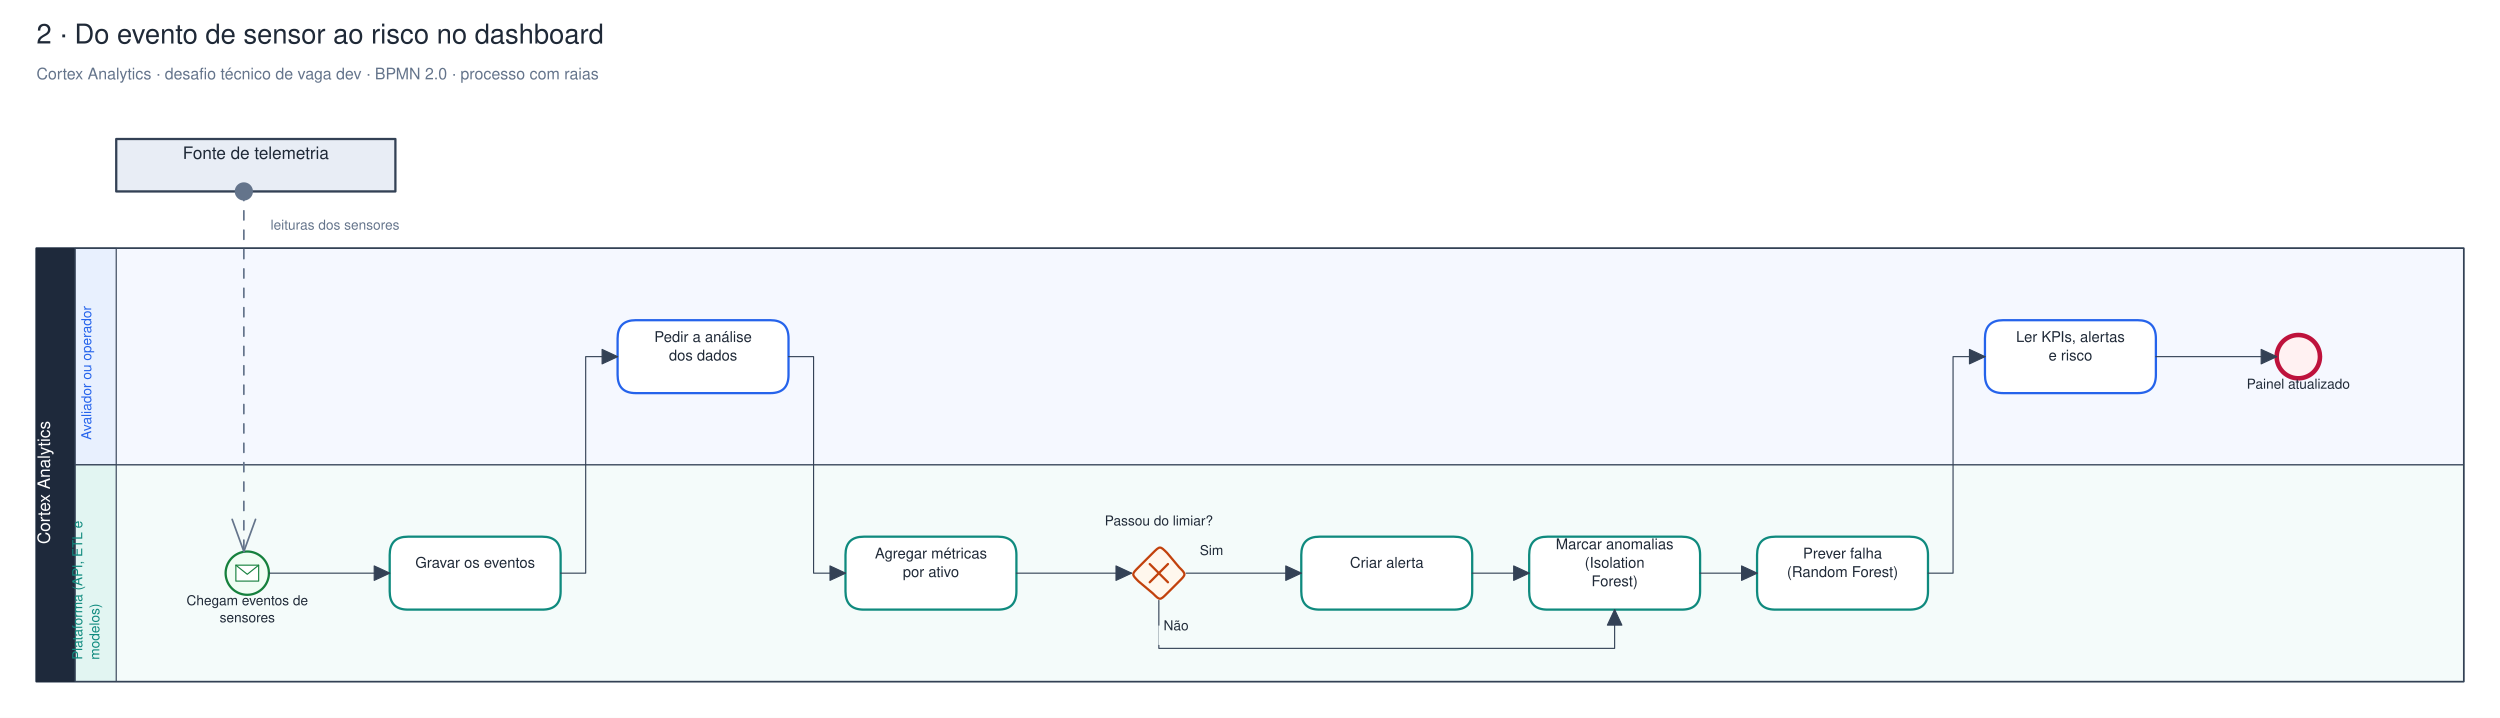
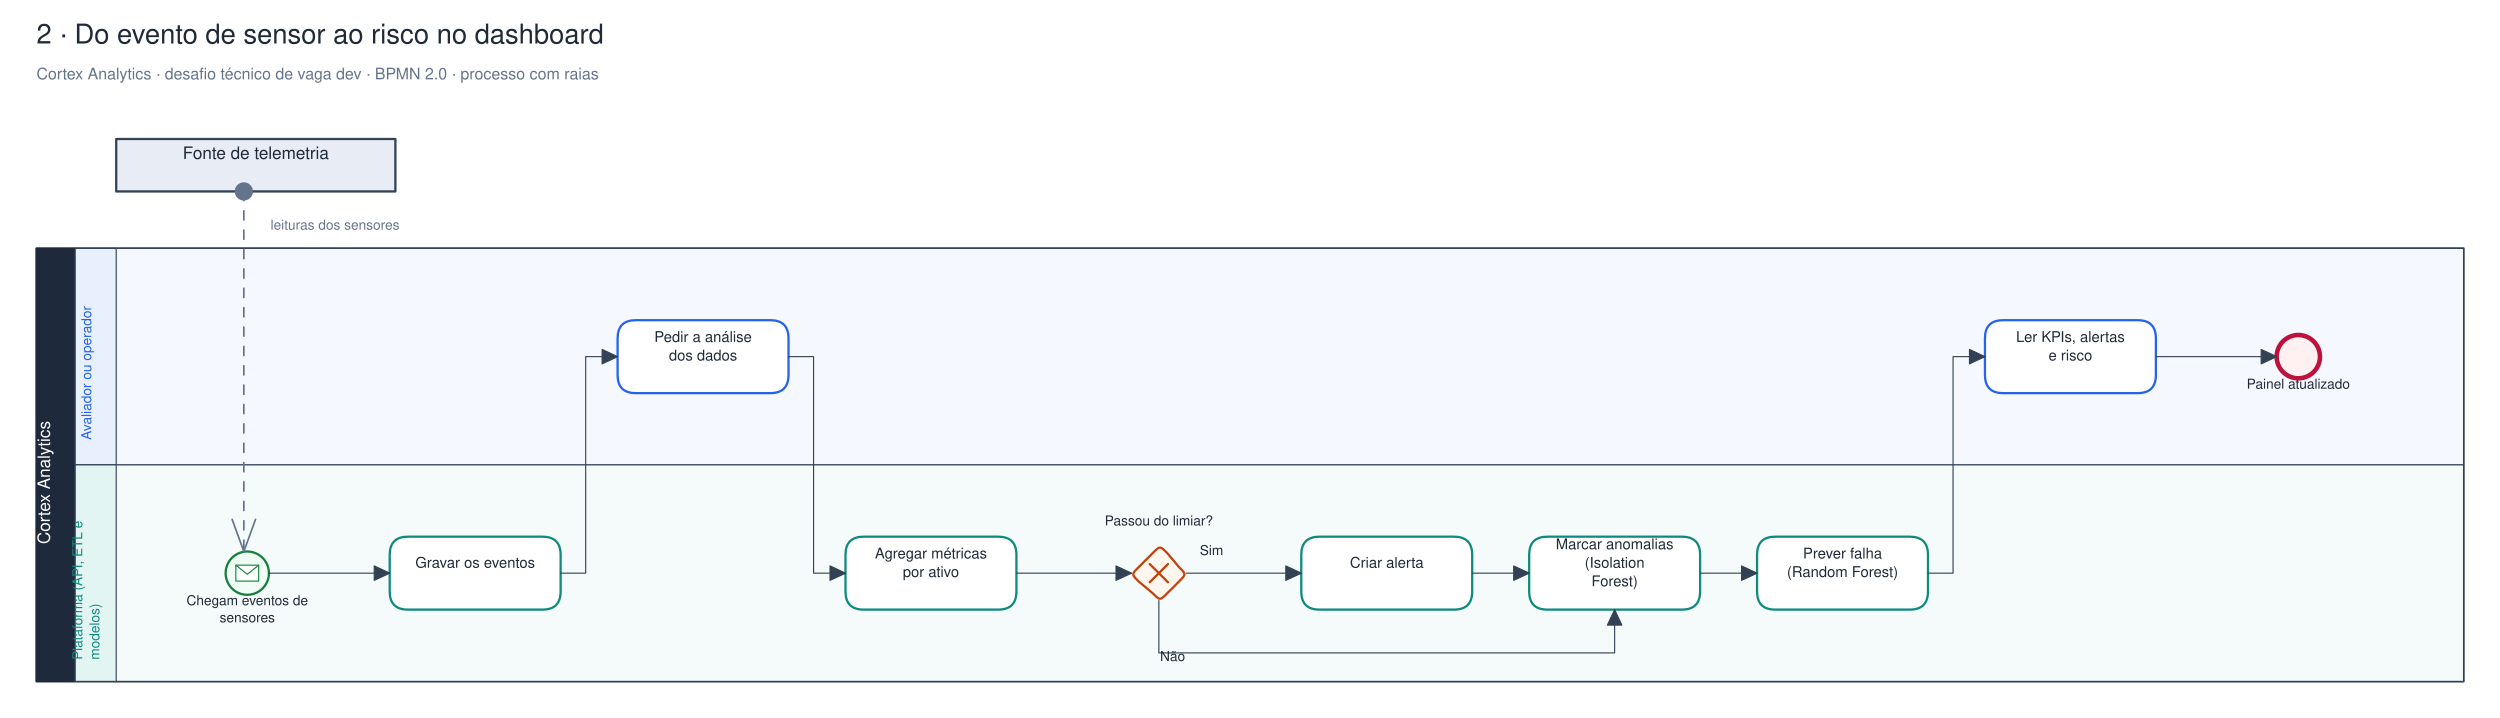
<svg xmlns="http://www.w3.org/2000/svg" version="1.1" viewBox="0 0 2194 630" width="2194" height="630">
  <defs>
    <style class="style-fonts">
      @font-face {
        font-family: "Virgil";
        src: url("http://localhost:5180/node_modules/@excalidraw/excalidraw/dist//dist/excalidraw-assets/Virgil.woff2");
      }
      @font-face {
        font-family: "Cascadia";
        src: url("http://localhost:5180/node_modules/@excalidraw/excalidraw/dist//dist/excalidraw-assets/Cascadia.woff2");
      }
      @font-face {
        font-family: "Assistant";
        src: url("http://localhost:5180/node_modules/@excalidraw/excalidraw/dist//dist/excalidraw-assets/Assistant-Regular.woff2");
      }
    </style>
  </defs>
  <rect x="0" y="0" width="2194" height="630" fill="#ffffff" />
  <g transform="translate(32 32) rotate(0 304.5 15)">
    <text x="0" y="0" font-family="Helvetica, Segoe UI Emoji" font-size="24px" fill="#1F2937" text-anchor="start" style="white-space: pre;" direction="ltr" dominant-baseline="text-before-edge">2 · Do evento de sensor ao risco no dashboard</text>
  </g>
  <g transform="translate(32 66) rotate(0 308 8.75)">
    <text x="0" y="0" font-family="Helvetica, Segoe UI Emoji" font-size="14px" fill="#64748B" text-anchor="start" style="white-space: pre;" direction="ltr" dominant-baseline="text-before-edge">Cortex Analytics · desafio técnico de vaga dev · BPMN 2.0 · processo com raias</text>
  </g>
  <g stroke-linecap="round" transform="translate(102 122) rotate(0 122.5 23)">
    <path d="M0 0 L245 0 L245 46 L0 46" stroke="none" stroke-width="0" fill="#E8EDF5" />
    <path d="M0 0 C49.05 0, 98.09 0, 245 0 M0 0 C72.45 0, 144.91 0, 245 0 M245 0 C245 14.29, 245 28.59, 245 46 M245 0 C245 15.51, 245 31.01, 245 46 M245 46 C160.46 46, 75.92 46, 0 46 M245 46 C157.02 46, 69.04 46, 0 46 M0 46 C0 34.52, 0 23.04, 0 0 M0 46 C0 31.49, 0 16.98, 0 0" stroke="#334155" stroke-width="2" fill="none" />
  </g>
  <g transform="translate(112 135.625) rotate(0 112.5 9.375)">
    <text x="112.5" y="0" font-family="Helvetica, Segoe UI Emoji" font-size="15px" fill="#1F2937" text-anchor="middle" style="white-space: pre;" direction="ltr" dominant-baseline="text-before-edge">Fonte de telemetria</text>
  </g>
  <g stroke-linecap="round" transform="translate(32 218) rotate(0 1065 190)">
    <path d="M0 0 C426.43 0, 852.86 0, 2130 0 M0 0 C510.61 0, 1021.21 0, 2130 0 M2130 0 C2130 144.78, 2130 289.56, 2130 380 M2130 0 C2130 109.32, 2130 218.63, 2130 380 M2130 380 C1558.99 380, 987.98 380, 0 380 M2130 380 C1616.85 380, 1103.7 380, 0 380 M0 380 C0 254.24, 0 128.48, 0 0 M0 380 C0 296.98, 0 213.97, 0 0" stroke="#334155" stroke-width="2" fill="none" />
  </g>
  <g stroke-linecap="round" transform="translate(32 218) rotate(0 17 190)">
    <path d="M0 0 L34 0 L34 380 L0 380" stroke="none" stroke-width="0" fill="#1E293B" />
    <path d="M0 0 C6.81 0, 13.61 0, 34 0 M0 0 C10.6 0, 21.2 0, 34 0 M34 0 C34 82.13, 34 164.27, 34 380 M34 0 C34 99.92, 34 199.84, 34 380 M34 380 C26.19 380, 18.39 380, 0 380 M34 380 C24.42 380, 14.84 380, 0 380 M0 380 C0 276.78, 0 173.56, 0 0 M0 380 C0 239.41, 0 98.81, 0 0" stroke="#1E293B" stroke-width="1" fill="none" />
  </g>
  <g transform="translate(-20.2 398.625) rotate(270 69.5 9.375)">
    <text x="0" y="0" font-family="Helvetica, Segoe UI Emoji" font-size="15px" fill="#FFFFFF" text-anchor="start" style="white-space: pre;" direction="ltr" dominant-baseline="text-before-edge">Cortex Analytics</text>
  </g>
  <g stroke-linecap="round" transform="translate(66 218) rotate(0 1048 95)">
    <path d="M0 0 L2096 0 L2096 190 L0 190" stroke="none" stroke-width="0" fill="#F5F8FF" />
    <path d="M0 0 C419.65 0, 839.3 0, 2096 0 M0 0 C535.95 0, 1071.91 0, 2096 0 M2096 0 C2096 54.42, 2096 108.83, 2096 190 M2096 0 C2096 40.57, 2096 81.14, 2096 190 M2096 190 C1356.91 190, 617.82 190, 0 190 M2096 190 C1333.8 190, 571.61 190, 0 190 M0 190 C0 122.93, 0 55.86, 0 0 M0 190 C0 138.12, 0 86.25, 0 0" stroke="#334155" stroke-width="1" fill="none" />
  </g>
  <g stroke-linecap="round" transform="translate(66 218) rotate(0 18 95)">
    <path d="M0 0 L36 0 L36 190 L0 190" stroke="none" stroke-width="0" fill="#E8F0FE" />
    <path d="M0 0 C7.21 0, 14.42 0, 36 0 M0 0 C11.8 0, 23.59 0, 36 0 M36 0 C36 61.09, 36 122.18, 36 190 M36 0 C36 73.87, 36 147.74, 36 190 M36 190 C24.69 190, 13.38 190, 0 190 M36 190 C28.64 190, 21.27 190, 0 190 M0 190 C0 134.2, 0 78.4, 0 0 M0 190 C0 147.34, 0 104.67, 0 0" stroke="#334155" stroke-width="1" fill="none" />
  </g>
  <g transform="translate(11.44 305.5) rotate(270 73 7.5)">
    <text x="0" y="0" font-family="Helvetica, Segoe UI Emoji" font-size="12px" fill="#2563EB" text-anchor="start" style="white-space: pre;" direction="ltr" dominant-baseline="text-before-edge">Avaliador ou operador</text>
  </g>
  <g stroke-linecap="round" transform="translate(66 408) rotate(0 1048 95)">
    <path d="M0 0 L2096 0 L2096 190 L0 190" stroke="none" stroke-width="0" fill="#F4FBFA" />
    <path d="M0 0 C419.68 0, 839.36 0, 2096 0 M0 0 C569.45 0, 1138.9 0, 2096 0 M2096 0 C2096 74.44, 2096 148.89, 2096 190 M2096 0 C2096 64.48, 2096 128.96, 2096 190 M2096 190 C1598.92 190, 1101.83 190, 0 190 M2096 190 C1495.77 190, 895.53 190, 0 190 M0 190 C0 118.74, 0 47.47, 0 0 M0 190 C0 127.76, 0 65.51, 0 0" stroke="#334155" stroke-width="1" fill="none" />
  </g>
  <g stroke-linecap="round" transform="translate(66 408) rotate(0 18 95)">
    <path d="M0 0 L36 0 L36 190 L0 190" stroke="none" stroke-width="0" fill="#E2F5F2" />
    <path d="M0 0 C7.21 0, 14.42 0, 36 0 M0 0 C12.37 0, 24.74 0, 36 0 M36 0 C36 43.12, 36 86.24, 36 190 M36 0 C36 59.78, 36 119.56, 36 190 M36 190 C21.65 190, 7.3 190, 0 190 M36 190 C24.22 190, 12.44 190, 0 190 M0 190 C0 130.01, 0 70.01, 0 0 M0 190 C0 136.97, 0 83.94, 0 0" stroke="#334155" stroke-width="1" fill="none" />
  </g>
  <g transform="translate(8.08 488) rotate(270 76 15)">
    <text x="0" y="0" font-family="Helvetica, Segoe UI Emoji" font-size="12px" fill="#0F8A7E" text-anchor="start" style="white-space: pre;" direction="ltr" dominant-baseline="text-before-edge">Plataforma (API, ETL e</text>
    <text x="0" y="15" font-family="Helvetica, Segoe UI Emoji" font-size="12px" fill="#0F8A7E" text-anchor="start" style="white-space: pre;" direction="ltr" dominant-baseline="text-before-edge">modelos)</text>
  </g>
  <g stroke-linecap="round" transform="translate(198 484) rotate(0 19 19)">
    <path d="M38 19 C38 20.1, 37.9 21.22, 37.71 22.3 C37.52 23.38, 37.23 24.46, 36.85 25.5 C36.48 26.53, 36 27.55, 35.45 28.5 C34.9 29.45, 34.26 30.37, 33.55 31.21 C32.85 32.06, 32.06 32.85, 31.21 33.55 C30.37 34.26, 29.45 34.9, 28.5 35.45 C27.55 36, 26.53 36.48, 25.5 36.85 C24.46 37.23, 23.38 37.52, 22.3 37.71 C21.22 37.9, 20.1 38, 19 38 C17.9 38, 16.78 37.9, 15.7 37.71 C14.62 37.52, 13.54 37.23, 12.5 36.85 C11.47 36.48, 10.45 36, 9.5 35.45 C8.55 34.9, 7.63 34.26, 6.79 33.55 C5.94 32.85, 5.15 32.06, 4.45 31.21 C3.74 30.37, 3.1 29.45, 2.55 28.5 C2 27.55, 1.52 26.53, 1.15 25.5 C0.77 24.46, 0.48 23.38, 0.29 22.3 C0.1 21.22, 0 20.1, 0 19 C0 17.9, 0.1 16.78, 0.29 15.7 C0.48 14.62, 0.77 13.54, 1.15 12.5 C1.52 11.47, 2 10.45, 2.55 9.5 C3.1 8.55, 3.74 7.63, 4.45 6.79 C5.15 5.94, 5.94 5.15, 6.79 4.45 C7.63 3.74, 8.55 3.1, 9.5 2.55 C10.45 2, 11.47 1.52, 12.5 1.15 C13.54 0.77, 14.62 0.48, 15.7 0.29 C16.78 0.1, 17.9 0, 19 0 C20.1 0, 21.22 0.1, 22.3 0.29 C23.38 0.48, 24.46 0.77, 25.5 1.15 C26.53 1.52, 27.55 2, 28.5 2.55 C29.45 3.1, 30.37 3.74, 31.21 4.45 C32.06 5.15, 32.85 5.94, 33.55 6.79 C34.26 7.63, 34.9 8.55, 35.45 9.5 C36 10.45, 36.48 11.47, 36.85 12.5 C37.23 13.54, 37.52 14.62, 37.71 15.7 C37.9 16.78, 37.95 18.45, 38 19 C38.05 19.55, 38.05 18.45, 38 19" stroke="none" stroke-width="0" fill="#F0FDF4" />
    <path d="M38 19 C38 20.1, 37.9 21.22, 37.71 22.3 C37.52 23.38, 37.23 24.46, 36.85 25.5 C36.48 26.53, 36 27.55, 35.45 28.5 C34.9 29.45, 34.26 30.37, 33.55 31.21 C32.85 32.06, 32.06 32.85, 31.21 33.55 C30.37 34.26, 29.45 34.9, 28.5 35.45 C27.55 36, 26.53 36.48, 25.5 36.85 C24.46 37.23, 23.38 37.52, 22.3 37.71 C21.22 37.9, 20.1 38, 19 38 C17.9 38, 16.78 37.9, 15.7 37.71 C14.62 37.52, 13.54 37.23, 12.5 36.85 C11.47 36.48, 10.45 36, 9.5 35.45 C8.55 34.9, 7.63 34.26, 6.79 33.55 C5.94 32.85, 5.15 32.06, 4.45 31.21 C3.74 30.37, 3.1 29.45, 2.55 28.5 C2 27.55, 1.52 26.53, 1.15 25.5 C0.77 24.46, 0.48 23.38, 0.29 22.3 C0.1 21.22, 0 20.1, 0 19 C0 17.9, 0.1 16.78, 0.29 15.7 C0.48 14.62, 0.77 13.54, 1.15 12.5 C1.52 11.47, 2 10.45, 2.55 9.5 C3.1 8.55, 3.74 7.63, 4.45 6.79 C5.15 5.94, 5.94 5.15, 6.79 4.45 C7.63 3.74, 8.55 3.1, 9.5 2.55 C10.45 2, 11.47 1.52, 12.5 1.15 C13.54 0.77, 14.62 0.48, 15.7 0.29 C16.78 0.1, 17.9 0, 19 0 C20.1 0, 21.22 0.1, 22.3 0.29 C23.38 0.48, 24.46 0.77, 25.5 1.15 C26.53 1.52, 27.55 2, 28.5 2.55 C29.45 3.1, 30.37 3.74, 31.21 4.45 C32.06 5.15, 32.85 5.94, 33.55 6.79 C34.26 7.63, 34.9 8.55, 35.45 9.5 C36 10.45, 36.48 11.47, 36.85 12.5 C37.23 13.54, 37.52 14.62, 37.71 15.7 C37.9 16.78, 37.95 18.45, 38 19 C38.05 19.55, 38.05 18.45, 38 19" stroke="#15803D" stroke-width="2" fill="none" />
  </g>
  <g stroke-linecap="round" transform="translate(207 496) rotate(0 10 7)">
    <path d="M0 0 L20 0 L20 14 L0 14" stroke="none" stroke-width="0" fill="#FFFFFF" />
    <path d="M0 0 C4 0, 8.01 0, 20 0 M0 0 C7.19 0, 14.39 0, 20 0 M20 0 C20 4.65, 20 9.31, 20 14 M20 0 C20 3.37, 20 6.73, 20 14 M20 14 C14.34 14, 8.67 14, 0 14 M20 14 C15 14, 10 14, 0 14 M0 14 C0 9.27, 0 4.54, 0 0 M0 14 C0 9.33, 0 4.66, 0 0" stroke="#15803D" stroke-width="1" fill="none" />
  </g>
  <g stroke-linecap="round">
    <g transform="translate(207 496) rotate(0 10 4)">
      <path d="M0 0 C2 1.6, 4.01 3.2, 10 8 M0 0 C2.32 1.85, 4.63 3.71, 10 8 M10 8 C13.67 5.06, 17.35 2.12, 20 0 M10 8 C12.16 6.27, 14.32 4.55, 20 0" stroke="#15803D" stroke-width="1" fill="none" />
    </g>
  </g>
  <mask />
  <g stroke-linecap="round" transform="translate(342 471) rotate(0 75 32)">
    <path d="M16 0 C56.02 0, 96.03 0, 134 0 C144.67 0, 150 5.33, 150 16 C150 27.05, 150 38.1, 150 48 C150 58.67, 144.67 64, 134 64 C96.35 64, 58.7 64, 16 64 C5.33 64, 0 58.67, 0 48 C0 39.53, 0 31.06, 0 16 C0 5.33, 5.33 0, 16 0" stroke="none" stroke-width="0" fill="#FFFFFF" />
    <path d="M16 0 C39.63 0, 63.26 0, 134 0 M16 0 C51.83 0, 87.66 0, 134 0 M134 0 C144.67 0, 150 5.33, 150 16 M134 0 C144.67 0, 150 5.33, 150 16 M150 16 C150 28.72, 150 41.45, 150 48 M150 16 C150 22.49, 150 28.98, 150 48 M150 48 C150 58.67, 144.67 64, 134 64 M150 48 C150 58.67, 144.67 64, 134 64 M134 64 C99.39 64, 64.77 64, 16 64 M134 64 C98.39 64, 62.78 64, 16 64 M16 64 C5.33 64, 0 58.67, 0 48 M16 64 C5.33 64, 0 58.67, 0 48 M0 48 C0 36.86, 0 25.72, 0 16 M0 48 C0 36.62, 0 25.23, 0 16 M0 16 C0 5.33, 5.33 0, 16 0 M0 16 C0 5.33, 5.33 0, 16 0" stroke="#0F8A7E" stroke-width="2" fill="none" />
  </g>
  <g transform="translate(352 494.875) rotate(0 65 8.125)">
    <text x="65" y="0" font-family="Helvetica, Segoe UI Emoji" font-size="13px" fill="#1F2937" text-anchor="middle" style="white-space: pre;" direction="ltr" dominant-baseline="text-before-edge">Gravar os eventos</text>
  </g>
  <g stroke-linecap="round" transform="translate(542 281) rotate(0 75 32)">
    <path d="M16 0 C60.73 0, 105.46 0, 134 0 C144.67 0, 150 5.33, 150 16 C150 28.67, 150 41.34, 150 48 C150 58.67, 144.67 64, 134 64 C87.99 64, 41.98 64, 16 64 C5.33 64, 0 58.67, 0 48 C0 36.76, 0 25.52, 0 16 C0 5.33, 5.33 0, 16 0" stroke="none" stroke-width="0" fill="#FFFFFF" />
    <path d="M16 0 C39.63 0, 63.26 0, 134 0 M16 0 C45.22 0, 74.44 0, 134 0 M134 0 C144.67 0, 150 5.33, 150 16 M134 0 C144.67 0, 150 5.33, 150 16 M150 16 C150 23.44, 150 30.89, 150 48 M150 16 C150 28.22, 150 40.44, 150 48 M150 48 C150 58.67, 144.67 64, 134 64 M150 48 C150 58.67, 144.67 64, 134 64 M134 64 C95.69 64, 57.38 64, 16 64 M134 64 C94.66 64, 55.32 64, 16 64 M16 64 C5.33 64, 0 58.67, 0 48 M16 64 C5.33 64, 0 58.67, 0 48 M0 48 C0 37.7, 0 27.41, 0 16 M0 48 C0 38.13, 0 28.25, 0 16 M0 16 C0 5.33, 5.33 0, 16 0 M0 16 C0 5.33, 5.33 0, 16 0" stroke="#2563EB" stroke-width="2" fill="none" />
  </g>
  <g transform="translate(552 296.75) rotate(0 65 16.25)">
    <text x="65" y="0" font-family="Helvetica, Segoe UI Emoji" font-size="13px" fill="#1F2937" text-anchor="middle" style="white-space: pre;" direction="ltr" dominant-baseline="text-before-edge">Pedir a análise</text>
    <text x="65" y="16.25" font-family="Helvetica, Segoe UI Emoji" font-size="13px" fill="#1F2937" text-anchor="middle" style="white-space: pre;" direction="ltr" dominant-baseline="text-before-edge">dos dados</text>
  </g>
  <g stroke-linecap="round" transform="translate(742 471) rotate(0 75 32)">
    <path d="M16 0 C41.85 0, 67.7 0, 134 0 C144.67 0, 150 5.33, 150 16 C150 23.89, 150 31.79, 150 48 C150 58.67, 144.67 64, 134 64 C103.23 64, 72.47 64, 16 64 C5.33 64, 0 58.67, 0 48 C0 40.39, 0 32.79, 0 16 C0 5.33, 5.33 0, 16 0" stroke="none" stroke-width="0" fill="#FFFFFF" />
    <path d="M16 0 C39.63 0, 63.26 0, 134 0 M16 0 C62.21 0, 108.42 0, 134 0 M134 0 C144.67 0, 150 5.33, 150 16 M134 0 C144.67 0, 150 5.33, 150 16 M150 16 C150 24.56, 150 33.13, 150 48 M150 16 C150 27.55, 150 39.09, 150 48 M150 48 C150 58.67, 144.67 64, 134 64 M150 48 C150 58.67, 144.67 64, 134 64 M134 64 C91.99 64, 49.98 64, 16 64 M134 64 C90.93 64, 47.85 64, 16 64 M16 64 C5.33 64, 0 58.67, 0 48 M16 64 C5.33 64, 0 58.67, 0 48 M0 48 C0 38.55, 0 29.1, 0 16 M0 48 C0 39.63, 0 31.27, 0 16 M0 16 C0 5.33, 5.33 0, 16 0 M0 16 C0 5.33, 5.33 0, 16 0" stroke="#0F8A7E" stroke-width="2" fill="none" />
  </g>
  <g transform="translate(752 486.75) rotate(0 65 16.25)">
    <text x="65" y="0" font-family="Helvetica, Segoe UI Emoji" font-size="13px" fill="#1F2937" text-anchor="middle" style="white-space: pre;" direction="ltr" dominant-baseline="text-before-edge">Agregar métricas</text>
    <text x="65" y="16.25" font-family="Helvetica, Segoe UI Emoji" font-size="13px" fill="#1F2937" text-anchor="middle" style="white-space: pre;" direction="ltr" dominant-baseline="text-before-edge">por ativo</text>
  </g>
  <g stroke-linecap="round" transform="translate(993 479) rotate(0 24 24)">
    <path d="M31.25 6.25 C33.97 9.49, 36.69 12.73, 41.75 18.75 C48 25, 48 25, 41.75 31.25 C38.63 34.37, 35.5 37.5, 31.25 41.75 C25 48, 25 48, 18.75 41.75 C14.61 38.27, 10.46 34.79, 6.25 31.25 C0 25, 0 25, 6.25 18.75 C10.3 14.7, 14.35 10.65, 18.75 6.25 C25 0, 25 0, 31.25 6.25" stroke="none" stroke-width="0" fill="#FFF7ED" />
    <path d="M31.25 6.25 C33.35 8.75, 35.46 11.26, 41.75 18.75 M31.25 6.25 C34.77 10.45, 38.3 14.64, 41.75 18.75 M41.75 18.75 C48 25, 48 25, 41.75 31.25 M41.75 18.75 C48 25, 48 25, 41.75 31.25 M41.75 31.25 C38.57 34.43, 35.39 37.61, 31.25 41.75 M41.75 31.25 C38.18 34.82, 34.61 38.39, 31.25 41.75 M31.25 41.75 C25 48, 25 48, 18.75 41.75 M31.25 41.75 C25 48, 25 48, 18.75 41.75 M18.75 41.75 C13.91 37.68, 9.07 33.62, 6.25 31.25 M18.75 41.75 C13.79 37.58, 8.83 33.42, 6.25 31.25 M6.25 31.25 C0 25, 0 25, 6.25 18.75 M6.25 31.25 C0 25, 0 25, 6.25 18.75 M6.25 18.75 C9.61 15.39, 12.97 12.03, 18.75 6.25 M6.25 18.75 C8.93 16.07, 11.61 13.39, 18.75 6.25 M18.75 6.25 C25 0, 25 0, 31.25 6.25 M18.75 6.25 C25 0, 25 0, 31.25 6.25" stroke="#C2410C" stroke-width="2" fill="none" />
  </g>
  <g stroke-linecap="round">
    <g transform="translate(1009 495) rotate(0 8 8)">
      <path d="M0 0 C3.2 3.2, 6.41 6.41, 16 16 M0 0 C3.32 3.32, 6.64 6.64, 16 16" stroke="#C2410C" stroke-width="2" fill="none" />
    </g>
  </g>
  <mask />
  <g stroke-linecap="round">
    <g transform="translate(1025 495) rotate(0 -8 8)">
      <path d="M0 0 C-3.2 3.2, -6.41 6.41, -16 16 M0 0 C-4.47 4.47, -8.95 8.95, -16 16" stroke="#C2410C" stroke-width="2" fill="none" />
    </g>
  </g>
  <mask />
  <g stroke-linecap="round" transform="translate(1142 471) rotate(0 75 32)">
    <path d="M16 0 C53.64 0, 91.28 0, 134 0 C144.67 0, 150 5.33, 150 16 C150 24.75, 150 33.5, 150 48 C150 58.67, 144.67 64, 134 64 C94.13 64, 54.27 64, 16 64 C5.33 64, 0 58.67, 0 48 C0 39.88, 0 31.75, 0 16 C0 5.33, 5.33 0, 16 0" stroke="none" stroke-width="0" fill="#FFFFFF" />
    <path d="M16 0 C39.64 0, 63.27 0, 134 0 M16 0 C57.49 0, 98.98 0, 134 0 M134 0 C144.67 0, 150 5.33, 150 16 M134 0 C144.67 0, 150 5.33, 150 16 M150 16 C150 27.36, 150 38.73, 150 48 M150 16 C150 25.87, 150 35.74, 150 48 M150 48 C150 58.67, 144.67 64, 134 64 M150 48 C150 58.67, 144.67 64, 134 64 M134 64 C106.34 64, 78.69 64, 16 64 M134 64 C105.19 64, 76.38 64, 16 64 M16 64 C5.33 64, 0 58.67, 0 48 M16 64 C5.33 64, 0 58.67, 0 48 M0 48 C0 37.46, 0 26.92, 0 16 M0 48 C0 40.21, 0 32.42, 0 16 M0 16 C0 5.33, 5.33 0, 16 0 M0 16 C0 5.33, 5.33 0, 16 0" stroke="#0F8A7E" stroke-width="2" fill="none" />
  </g>
  <g transform="translate(1152 494.875) rotate(0 65 8.125)">
    <text x="65" y="0" font-family="Helvetica, Segoe UI Emoji" font-size="13px" fill="#1F2937" text-anchor="middle" style="white-space: pre;" direction="ltr" dominant-baseline="text-before-edge">Criar alerta</text>
  </g>
  <g stroke-linecap="round" transform="translate(1342 471) rotate(0 75 32)">
    <path d="M16 0 C58.36 0, 100.71 0, 134 0 C144.67 0, 150 5.33, 150 16 C150 26.37, 150 36.75, 150 48 C150 58.67, 144.67 64, 134 64 C109.37 64, 84.75 64, 16 64 C5.33 64, 0 58.67, 0 48 C0 37.11, 0 26.22, 0 16 C0 5.33, 5.33 0, 16 0" stroke="none" stroke-width="0" fill="#FFFFFF" />
    <path d="M16 0 C39.64 0, 63.27 0, 134 0 M16 0 C50.88 0, 85.76 0, 134 0 M134 0 C144.67 0, 150 5.33, 150 16 M134 0 C144.67 0, 150 5.33, 150 16 M150 16 C150 28.49, 150 40.97, 150 48 M150 16 C150 25.2, 150 34.4, 150 48 M150 48 C150 58.67, 144.67 64, 134 64 M150 48 C150 58.67, 144.67 64, 134 64 M134 64 C102.64 64, 71.29 64, 16 64 M134 64 C101.46 64, 68.92 64, 16 64 M16 64 C5.33 64, 0 58.67, 0 48 M16 64 C5.33 64, 0 58.67, 0 48 M0 48 C0 38.3, 0 28.61, 0 16 M0 48 C0 35.32, 0 22.63, 0 16 M0 16 C0 5.33, 5.33 0, 16 0 M0 16 C0 5.33, 5.33 0, 16 0" stroke="#0F8A7E" stroke-width="2" fill="none" />
  </g>
  <g transform="translate(1352 478.625) rotate(0 65 24.375)">
    <text x="65" y="0" font-family="Helvetica, Segoe UI Emoji" font-size="13px" fill="#1F2937" text-anchor="middle" style="white-space: pre;" direction="ltr" dominant-baseline="text-before-edge">Marcar anomalias</text>
    <text x="65" y="16.25" font-family="Helvetica, Segoe UI Emoji" font-size="13px" fill="#1F2937" text-anchor="middle" style="white-space: pre;" direction="ltr" dominant-baseline="text-before-edge">(Isolation</text>
    <text x="65" y="32.5" font-family="Helvetica, Segoe UI Emoji" font-size="13px" fill="#1F2937" text-anchor="middle" style="white-space: pre;" direction="ltr" dominant-baseline="text-before-edge">Forest)</text>
  </g>
  <g stroke-linecap="round" transform="translate(1542 471) rotate(0 75 32)">
    <path d="M16 0 C63.07 0, 110.14 0, 134 0 C144.67 0, 150 5.33, 150 16 C150 28, 150 39.99, 150 48 C150 58.67, 144.67 64, 134 64 C101.01 64, 68.03 64, 16 64 C5.33 64, 0 58.67, 0 48 C0 40.74, 0 33.48, 0 16 C0 5.33, 5.33 0, 16 0" stroke="none" stroke-width="0" fill="#FFFFFF" />
    <path d="M16 0 C39.64 0, 63.27 0, 134 0 M16 0 C44.27 0, 72.54 0, 134 0 M134 0 C144.67 0, 150 5.33, 150 16 M134 0 C144.67 0, 150 5.33, 150 16 M150 16 C150 23.21, 150 30.41, 150 48 M150 16 C150 24.53, 150 33.06, 150 48 M150 48 C150 58.67, 144.67 64, 134 64 M150 48 C150 58.67, 144.67 64, 134 64 M134 64 C98.95 64, 63.89 64, 16 64 M134 64 C97.72 64, 61.45 64, 16 64 M16 64 C5.33 64, 0 58.67, 0 48 M16 64 C5.33 64, 0 58.67, 0 48 M0 48 C0 39.15, 0 30.29, 0 16 M0 48 C0 36.83, 0 25.65, 0 16 M0 16 C0 5.33, 5.33 0, 16 0 M0 16 C0 5.33, 5.33 0, 16 0" stroke="#0F8A7E" stroke-width="2" fill="none" />
  </g>
  <g transform="translate(1552 486.75) rotate(0 65 16.25)">
    <text x="65" y="0" font-family="Helvetica, Segoe UI Emoji" font-size="13px" fill="#1F2937" text-anchor="middle" style="white-space: pre;" direction="ltr" dominant-baseline="text-before-edge">Prever falha</text>
    <text x="65" y="16.25" font-family="Helvetica, Segoe UI Emoji" font-size="13px" fill="#1F2937" text-anchor="middle" style="white-space: pre;" direction="ltr" dominant-baseline="text-before-edge">(Random Forest)</text>
  </g>
  <g stroke-linecap="round" transform="translate(1742 281) rotate(0 75 32)">
    <path d="M16 0 C44.19 0, 72.38 0, 134 0 C144.67 0, 150 5.33, 150 16 C150 23.22, 150 30.44, 150 48 C150 58.67, 144.67 64, 134 64 C92.65 64, 51.31 64, 16 64 C5.33 64, 0 58.67, 0 48 C0 37.97, 0 27.95, 0 16 C0 5.33, 5.33 0, 16 0" stroke="none" stroke-width="0" fill="#FFFFFF" />
    <path d="M16 0 C39.64 0, 63.28 0, 134 0 M16 0 C61.26 0, 106.52 0, 134 0 M134 0 C144.67 0, 150 5.33, 150 16 M134 0 C144.67 0, 150 5.33, 150 16 M150 16 C150 24.33, 150 32.65, 150 48 M150 16 C150 23.86, 150 31.72, 150 48 M150 48 C150 58.67, 144.67 64, 134 64 M150 48 C150 58.67, 144.67 64, 134 64 M134 64 C95.25 64, 56.49 64, 16 64 M134 64 C93.99 64, 53.98 64, 16 64 M16 64 C5.33 64, 0 58.67, 0 48 M16 64 C5.33 64, 0 58.67, 0 48 M0 48 C0 39.99, 0 31.98, 0 16 M0 48 C0 38.34, 0 28.67, 0 16 M0 16 C0 5.33, 5.33 0, 16 0 M0 16 C0 5.33, 5.33 0, 16 0" stroke="#2563EB" stroke-width="2" fill="none" />
  </g>
  <g transform="translate(1752 296.75) rotate(0 65 16.25)">
    <text x="65" y="0" font-family="Helvetica, Segoe UI Emoji" font-size="13px" fill="#1F2937" text-anchor="middle" style="white-space: pre;" direction="ltr" dominant-baseline="text-before-edge">Ler KPIs, alertas</text>
    <text x="65" y="16.25" font-family="Helvetica, Segoe UI Emoji" font-size="13px" fill="#1F2937" text-anchor="middle" style="white-space: pre;" direction="ltr" dominant-baseline="text-before-edge">e risco</text>
  </g>
  <g stroke-linecap="round" transform="translate(1998 294) rotate(0 19 19)">
    <path d="M38 19 C38 20.1, 37.9 21.22, 37.71 22.3 C37.52 23.38, 37.23 24.46, 36.85 25.5 C36.48 26.53, 36 27.55, 35.45 28.5 C34.9 29.45, 34.26 30.37, 33.55 31.21 C32.85 32.06, 32.06 32.85, 31.21 33.55 C30.37 34.26, 29.45 34.9, 28.5 35.45 C27.55 36, 26.53 36.48, 25.5 36.85 C24.46 37.23, 23.38 37.52, 22.3 37.71 C21.22 37.9, 20.1 38, 19 38 C17.9 38, 16.78 37.9, 15.7 37.71 C14.62 37.52, 13.54 37.23, 12.5 36.85 C11.47 36.48, 10.45 36, 9.5 35.45 C8.55 34.9, 7.63 34.26, 6.79 33.55 C5.94 32.85, 5.15 32.06, 4.45 31.21 C3.74 30.37, 3.1 29.45, 2.55 28.5 C2 27.55, 1.52 26.53, 1.15 25.5 C0.77 24.46, 0.48 23.38, 0.29 22.3 C0.1 21.22, 0 20.1, 0 19 C0 17.9, 0.1 16.78, 0.29 15.7 C0.48 14.62, 0.77 13.54, 1.15 12.5 C1.52 11.47, 2 10.45, 2.55 9.5 C3.1 8.55, 3.74 7.63, 4.45 6.79 C5.15 5.94, 5.94 5.15, 6.79 4.45 C7.63 3.74, 8.55 3.1, 9.5 2.55 C10.45 2, 11.47 1.52, 12.5 1.15 C13.54 0.77, 14.62 0.48, 15.7 0.29 C16.78 0.1, 17.9 0, 19 0 C20.1 0, 21.22 0.1, 22.3 0.29 C23.38 0.48, 24.46 0.77, 25.5 1.15 C26.53 1.52, 27.55 2, 28.5 2.55 C29.45 3.1, 30.37 3.74, 31.21 4.45 C32.06 5.15, 32.85 5.94, 33.55 6.79 C34.26 7.63, 34.9 8.55, 35.45 9.5 C36 10.45, 36.48 11.47, 36.85 12.5 C37.23 13.54, 37.52 14.62, 37.71 15.7 C37.9 16.78, 37.95 18.45, 38 19 C38.05 19.55, 38.05 18.45, 38 19" stroke="none" stroke-width="0" fill="#FFF1F2" />
    <path d="M38 19 C38 20.1, 37.9 21.22, 37.71 22.3 C37.52 23.38, 37.23 24.46, 36.85 25.5 C36.48 26.53, 36 27.55, 35.45 28.5 C34.9 29.45, 34.26 30.37, 33.55 31.21 C32.85 32.06, 32.06 32.85, 31.21 33.55 C30.37 34.26, 29.45 34.9, 28.5 35.45 C27.55 36, 26.53 36.48, 25.5 36.85 C24.46 37.23, 23.38 37.52, 22.3 37.71 C21.22 37.9, 20.1 38, 19 38 C17.9 38, 16.78 37.9, 15.7 37.71 C14.62 37.52, 13.54 37.23, 12.5 36.85 C11.47 36.48, 10.45 36, 9.5 35.45 C8.55 34.9, 7.63 34.26, 6.79 33.55 C5.94 32.85, 5.15 32.06, 4.45 31.21 C3.74 30.37, 3.1 29.45, 2.55 28.5 C2 27.55, 1.52 26.53, 1.15 25.5 C0.77 24.46, 0.48 23.38, 0.29 22.3 C0.1 21.22, 0 20.1, 0 19 C0 17.9, 0.1 16.78, 0.29 15.7 C0.48 14.62, 0.77 13.54, 1.15 12.5 C1.52 11.47, 2 10.45, 2.55 9.5 C3.1 8.55, 3.74 7.63, 4.45 6.79 C5.15 5.94, 5.94 5.15, 6.79 4.45 C7.63 3.74, 8.55 3.1, 9.5 2.55 C10.45 2, 11.47 1.52, 12.5 1.15 C13.54 0.77, 14.62 0.48, 15.7 0.29 C16.78 0.1, 17.9 0, 19 0 C20.1 0, 21.22 0.1, 22.3 0.29 C23.38 0.48, 24.46 0.77, 25.5 1.15 C26.53 1.52, 27.55 2, 28.5 2.55 C29.45 3.1, 30.37 3.74, 31.21 4.45 C32.06 5.15, 32.85 5.94, 33.55 6.79 C34.26 7.63, 34.9 8.55, 35.45 9.5 C36 10.45, 36.48 11.47, 36.85 12.5 C37.23 13.54, 37.52 14.62, 37.71 15.7 C37.9 16.78, 37.95 18.45, 38 19 C38.05 19.55, 38.05 18.45, 38 19" stroke="#BE123C" stroke-width="4" fill="none" />
  </g>
  <g stroke-linecap="round">
    <g transform="translate(236 503) rotate(0 53 0)">
      <path d="M0 0 C21.24 0, 42.47 0, 106 0 M0 0 C42.35 0, 84.7 0, 106 0" stroke="#334155" stroke-width="1" fill="none" />
    </g>
    <g transform="translate(236 503) rotate(0 53 0)">
      <path d="M106 0 L92.41 6.34 L92.41 -6.34 L106 0" stroke="none" stroke-width="0" fill="#334155" fill-rule="evenodd" />
      <path d="M106 0 C103.28 1.27, 100.55 2.54, 92.41 6.34 M106 0 C100.57 2.53, 95.14 5.07, 92.41 6.34 M92.41 6.34 C92.41 3.36, 92.41 0.38, 92.41 -6.34 M92.41 6.34 C92.41 1.95, 92.41 -2.44, 92.41 -6.34 M92.41 -6.34 C96.67 -4.35, 100.93 -2.36, 106 0 M92.41 -6.34 C96.05 -4.64, 99.7 -2.94, 106 0 M106 0 C106 0, 106 0, 106 0 M106 0 C106 0, 106 0, 106 0" stroke="#334155" stroke-width="1" fill="none" />
    </g>
  </g>
  <mask />
  <g stroke-linecap="round">
    <g transform="translate(492 503) rotate(0 25 -95)">
      <path d="M0 0 C4.41 0, 8.82 0, 22 0 M0 0 C5.97 0, 11.95 0, 22 0 M22 0 C22 -51.33, 22 -102.65, 22 -190 M22 0 C22 -61.07, 22 -122.13, 22 -190 M22 -190 C29.7 -190, 37.4 -190, 50 -190 M22 -190 C30.65 -190, 39.31 -190, 50 -190" stroke="#334155" stroke-width="1" fill="none" />
    </g>
    <g transform="translate(492 503) rotate(0 25 -95)">
      <path d="M50 -190 L36.41 -183.66 L36.41 -196.34 L50 -190" stroke="none" stroke-width="0" fill="#334155" fill-rule="evenodd" />
      <path d="M50 -190 C47.28 -188.73, 44.55 -187.46, 36.41 -183.66 M50 -190 C46.31 -188.28, 42.62 -186.56, 36.41 -183.66 M36.41 -183.66 C36.41 -187.09, 36.41 -190.51, 36.41 -196.34 M36.41 -183.66 C36.41 -187.74, 36.41 -191.81, 36.41 -196.34 M36.41 -196.34 C40.14 -194.6, 43.88 -192.85, 50 -190 M36.41 -196.34 C40.61 -194.38, 44.81 -192.42, 50 -190 M50 -190 C50 -190, 50 -190, 50 -190 M50 -190 C50 -190, 50 -190, 50 -190" stroke="#334155" stroke-width="1" fill="none" />
    </g>
  </g>
  <mask />
  <g stroke-linecap="round">
    <g transform="translate(692 313) rotate(0 25 95)">
      <path d="M0 0 C4.41 0, 8.82 0, 22 0 M0 0 C7.56 0, 15.12 0, 22 0 M22 0 C22 58, 22 116, 22 190 M22 0 C22 56.37, 22 112.74, 22 190 M22 190 C28.62 190, 35.24 190, 50 190 M22 190 C31.8 190, 41.6 190, 50 190" stroke="#334155" stroke-width="1" fill="none" />
    </g>
    <g transform="translate(692 313) rotate(0 25 95)">
      <path d="M50 190 L36.41 196.34 L36.41 183.66 L50 190" stroke="none" stroke-width="0" fill="#334155" fill-rule="evenodd" />
      <path d="M50 190 C47.28 191.27, 44.55 192.54, 36.41 196.34 M50 190 C45.33 192.18, 40.66 194.36, 36.41 196.34 M36.41 196.34 C36.41 192.47, 36.41 188.6, 36.41 183.66 M36.41 196.34 C36.41 192.58, 36.41 188.82, 36.41 183.66 M36.41 183.66 C39.62 185.16, 42.84 186.66, 50 190 M36.41 183.66 C41.16 185.88, 45.92 188.1, 50 190 M50 190 C50 190, 50 190, 50 190 M50 190 C50 190, 50 190, 50 190" stroke="#334155" stroke-width="1" fill="none" />
    </g>
  </g>
  <mask />
  <g stroke-linecap="round">
    <g transform="translate(892 503) rotate(0 50.5 0)">
      <path d="M0 0 C20.24 0, 40.47 0, 101 0 M0 0 C21.77 0, 43.53 0, 101 0" stroke="#334155" stroke-width="1" fill="none" />
    </g>
    <g transform="translate(892 503) rotate(0 50.5 0)">
      <path d="M101 0 L87.41 6.34 L87.41 -6.34 L101 0" stroke="none" stroke-width="0" fill="#334155" fill-rule="evenodd" />
      <path d="M101 0 C98.28 1.27, 95.55 2.54, 87.41 6.34 M101 0 C98.07 1.37, 95.14 2.73, 87.41 6.34 M87.41 6.34 C87.41 2.02, 87.41 -2.29, 87.41 -6.34 M87.41 6.34 C87.41 2.89, 87.41 -0.56, 87.41 -6.34 M87.41 -6.34 C92.82 -3.82, 98.23 -1.29, 101 0 M87.41 -6.34 C92.72 -3.86, 98.03 -1.38, 101 0 M101 0 C101 0, 101 0, 101 0 M101 0 C101 0, 101 0, 101 0" stroke="#334155" stroke-width="1" fill="none" />
    </g>
  </g>
  <mask />
  <g stroke-linecap="round">
    <g transform="translate(1041 503) rotate(0 50.5 0)">
      <path d="M0 0 C20.24 0, 40.47 0, 101 0 M0 0 C29.04 0, 58.08 0, 101 0" stroke="#334155" stroke-width="1" fill="none" />
    </g>
    <g transform="translate(1041 503) rotate(0 50.5 0)">
      <path d="M101 0 L87.41 6.34 L87.41 -6.34 L101 0" stroke="none" stroke-width="0" fill="#334155" fill-rule="evenodd" />
      <path d="M101 0 C98.28 1.27, 95.55 2.54, 87.41 6.34 M101 0 C97.09 1.82, 93.18 3.65, 87.41 6.34 M87.41 6.34 C87.41 1.58, 87.41 -3.18, 87.41 -6.34 M87.41 6.34 C87.41 3.2, 87.41 0.07, 87.41 -6.34 M87.41 -6.34 C92.29 -4.06, 97.18 -1.78, 101 0 M87.41 -6.34 C90.56 -4.87, 93.71 -3.4, 101 0 M101 0 C101 0, 101 0, 101 0 M101 0 C101 0, 101 0, 101 0" stroke="#334155" stroke-width="1" fill="none" />
    </g>
  </g>
  <mask />
  <g stroke-linecap="round">
-     <g transform="translate(1017 527) rotate(0 200 21)">
-       <path d="M0 0 C0 8.42, 0 16.83, 0 42 M0 0 C0 15.1, 0 30.2, 0 42 M0 42 C84.27 42, 168.54 42, 400 42 M0 42 C89.01 42, 178.02 42, 400 42 M400 42 C400 31.08, 400 20.17, 400 8 M400 42 C400 32.73, 400 23.45, 400 8" stroke="#334155" stroke-width="1" fill="none" />
-     </g>
-     <g transform="translate(1017 527) rotate(0 200 21)">
+     <g transform="translate(1017 527) rotate(0 200 23)">
+       <path d="M0 0 C0 9.22, 0 18.43, 0 46 M0 0 C0 16.54, 0 33.07, 0 46 M0 46 C84.27 46, 168.54 46, 400 46 M0 46 C89.01 46, 178.02 46, 400 46 M400 46 C400 33.8, 400 21.6, 400 8 M400 46 C400 35.64, 400 25.27, 400 8" stroke="#334155" stroke-width="1" fill="none" />
+     </g>
+     <g transform="translate(1017 527) rotate(0 200 23)">
      <path d="M400 8 L406.34 21.59 L393.66 21.59 L400 8" stroke="none" stroke-width="0" fill="#334155" fill-rule="evenodd" />
      <path d="M400 8 C401.27 10.72, 402.54 13.45, 406.34 21.59 M400 8 C402.28 12.89, 404.56 17.77, 406.34 21.59 M406.34 21.59 C403.67 21.59, 401 21.59, 393.66 21.59 M406.34 21.59 C403.52 21.59, 400.7 21.59, 393.66 21.59 M393.66 21.59 C395.7 17.23, 397.73 12.87, 400 8 M393.66 21.59 C395.39 17.89, 397.12 14.18, 400 8 M400 8 C400 8, 400 8, 400 8 M400 8 C400 8, 400 8, 400 8" stroke="#334155" stroke-width="1" fill="none" />
    </g>
  </g>
  <mask />
  <g stroke-linecap="round">
    <g transform="translate(1292 503) rotate(0 25 0)">
      <path d="M0 0 C10.02 0, 20.04 0, 50 0 M0 0 C11.57 0, 23.15 0, 50 0" stroke="#334155" stroke-width="1" fill="none" />
    </g>
    <g transform="translate(1292 503) rotate(0 25 0)">
      <path d="M50 0 L36.41 6.34 L36.41 -6.34 L50 0" stroke="none" stroke-width="0" fill="#334155" fill-rule="evenodd" />
      <path d="M50 0 C47.28 1.27, 44.55 2.54, 36.41 6.34 M50 0 C46.85 1.47, 43.71 2.94, 36.41 6.34 M36.41 6.34 C36.41 3.22, 36.41 0.11, 36.41 -6.34 M36.41 6.34 C36.41 1.3, 36.41 -3.75, 36.41 -6.34 M36.41 -6.34 C40.25 -4.55, 44.09 -2.76, 50 0 M36.41 -6.34 C40.67 -4.35, 44.93 -2.36, 50 0 M50 0 C50 0, 50 0, 50 0 M50 0 C50 0, 50 0, 50 0" stroke="#334155" stroke-width="1" fill="none" />
    </g>
  </g>
  <mask />
  <g stroke-linecap="round">
    <g transform="translate(1492 503) rotate(0 25 0)">
      <path d="M0 0 C10.02 0, 20.04 0, 50 0 M0 0 C15.17 0, 30.35 0, 50 0" stroke="#334155" stroke-width="1" fill="none" />
    </g>
    <g transform="translate(1492 503) rotate(0 25 0)">
      <path d="M50 0 L36.41 6.34 L36.41 -6.34 L50 0" stroke="none" stroke-width="0" fill="#334155" fill-rule="evenodd" />
      <path d="M50 0 C47.28 1.27, 44.55 2.54, 36.41 6.34 M50 0 C45.87 1.92, 41.75 3.85, 36.41 6.34 M36.41 6.34 C36.41 2.78, 36.41 -0.78, 36.41 -6.34 M36.41 6.34 C36.41 1.61, 36.41 -3.12, 36.41 -6.34 M36.41 -6.34 C39.72 -4.79, 43.04 -3.24, 50 0 M36.41 -6.34 C41.23 -4.09, 46.05 -1.84, 50 0 M50 0 C50 0, 50 0, 50 0 M50 0 C50 0, 50 0, 50 0" stroke="#334155" stroke-width="1" fill="none" />
    </g>
  </g>
  <mask />
  <g stroke-linecap="round">
    <g transform="translate(1692 503) rotate(0 25 -95)">
      <path d="M0 0 C4.41 0, 8.82 0, 22 0 M0 0 C8.26 0, 16.52 0, 22 0 M22 0 C22 -60.05, 22 -120.11, 22 -190 M22 0 C22 -66.19, 22 -132.38, 22 -190 M22 -190 C27.76 -190, 33.51 -190, 50 -190 M22 -190 C33.07 -190, 44.15 -190, 50 -190" stroke="#334155" stroke-width="1" fill="none" />
    </g>
    <g transform="translate(1692 503) rotate(0 25 -95)">
      <path d="M50 -190 L36.41 -183.66 L36.41 -196.34 L50 -190" stroke="none" stroke-width="0" fill="#334155" fill-rule="evenodd" />
      <path d="M50 -190 C47.28 -188.73, 44.55 -187.46, 36.41 -183.66 M50 -190 C44.9 -187.62, 39.79 -185.24, 36.41 -183.66 M36.41 -183.66 C36.41 -187.67, 36.41 -191.68, 36.41 -196.34 M36.41 -183.66 C36.41 -188.08, 36.41 -192.49, 36.41 -196.34 M36.41 -196.34 C39.2 -195.04, 41.99 -193.73, 50 -190 M36.41 -196.34 C41.78 -193.83, 47.16 -191.33, 50 -190 M50 -190 C50 -190, 50 -190, 50 -190 M50 -190 C50 -190, 50 -190, 50 -190" stroke="#334155" stroke-width="1" fill="none" />
    </g>
  </g>
  <mask />
  <g stroke-linecap="round">
    <g transform="translate(1892 313) rotate(0 53 0)">
      <path d="M0 0 C21.24 0, 42.48 0, 106 0 M0 0 C26.23 0, 52.47 0, 106 0" stroke="#334155" stroke-width="1" fill="none" />
    </g>
    <g transform="translate(1892 313) rotate(0 53 0)">
      <path d="M106 0 L92.41 6.34 L92.41 -6.34 L106 0" stroke="none" stroke-width="0" fill="#334155" fill-rule="evenodd" />
      <path d="M106 0 C103.28 1.27, 100.55 2.54, 92.41 6.34 M106 0 C102.64 1.57, 99.27 3.14, 92.41 6.34 M92.41 6.34 C92.41 1.89, 92.41 -2.57, 92.41 -6.34 M92.41 6.34 C92.41 2.24, 92.41 -1.87, 92.41 -6.34 M92.41 -6.34 C97.4 -4.01, 102.39 -1.69, 106 0 M92.41 -6.34 C95.62 -4.84, 98.83 -3.34, 106 0 M106 0 C106 0, 106 0, 106 0 M106 0 C106 0, 106 0, 106 0" stroke="#334155" stroke-width="1" fill="none" />
    </g>
  </g>
  <mask />
  <g stroke-linecap="round">
    <g transform="translate(214 168) rotate(0 0 158)">
      <path d="M0 0 C0 63.32, 0 126.64, 0 316" stroke="#64748B" stroke-width="1.5" fill="none" stroke-dasharray="8 9" />
    </g>
    <g transform="translate(214 168) rotate(0 0 158)">
      <path d="M8 0 C8 0.46, 7.96 0.93, 7.88 1.39 C7.8 1.85, 7.68 2.3, 7.52 2.74 C7.36 3.17, 7.16 3.6, 6.93 4 C6.7 4.4, 6.43 4.79, 6.13 5.14 C5.83 5.5, 5.5 5.83, 5.14 6.13 C4.79 6.43, 4.4 6.7, 4 6.93 C3.6 7.16, 3.17 7.36, 2.74 7.52 C2.3 7.68, 1.85 7.8, 1.39 7.88 C0.93 7.96, 0.46 8, 0 8 C-0.46 8, -0.93 7.96, -1.39 7.88 C-1.85 7.8, -2.3 7.68, -2.74 7.52 C-3.17 7.36, -3.6 7.16, -4 6.93 C-4.4 6.7, -4.79 6.43, -5.14 6.13 C-5.5 5.83, -5.83 5.5, -6.13 5.14 C-6.43 4.79, -6.7 4.4, -6.93 4 C-7.16 3.6, -7.36 3.17, -7.52 2.74 C-7.68 2.3, -7.8 1.85, -7.88 1.39 C-7.96 0.93, -8 0.46, -8 0 C-8 -0.46, -7.96 -0.93, -7.88 -1.39 C-7.8 -1.85, -7.68 -2.3, -7.52 -2.74 C-7.36 -3.17, -7.16 -3.6, -6.93 -4 C-6.7 -4.4, -6.43 -4.79, -6.13 -5.14 C-5.83 -5.5, -5.5 -5.83, -5.14 -6.13 C-4.79 -6.43, -4.4 -6.7, -4 -6.93 C-3.6 -7.16, -3.17 -7.36, -2.74 -7.52 C-2.3 -7.68, -1.85 -7.8, -1.39 -7.88 C-0.93 -7.96, -0.46 -8, 0 -8 C0.46 -8, 0.93 -7.96, 1.39 -7.88 C1.85 -7.8, 2.3 -7.68, 2.74 -7.52 C3.17 -7.36, 3.6 -7.16, 4 -6.93 C4.4 -6.7, 4.79 -6.43, 5.14 -6.13 C5.5 -5.83, 5.83 -5.5, 6.13 -5.14 C6.43 -4.79, 6.7 -4.4, 6.93 -4 C7.16 -3.6, 7.36 -3.17, 7.52 -2.74 C7.68 -2.3, 7.8 -1.85, 7.88 -1.39 C7.96 -0.93, 7.98 -0.23, 8 0 C8.02 0.23, 8.02 -0.23, 8 0" stroke="none" stroke-width="0" fill="#64748B" />
    </g>
    <g transform="translate(214 168) rotate(0 0 158)">
      <path d="M-10.26 287.81 C-8.2 293.46, -6.15 299.11, 0 316" stroke="#64748B" stroke-width="1.5" fill="none" />
    </g>
    <g transform="translate(214 168) rotate(0 0 158)">
      <path d="M10.26 287.81 C8.2 293.46, 6.15 299.11, 0 316" stroke="#64748B" stroke-width="1.5" fill="none" />
    </g>
  </g>
  <mask />
  <g stroke-linecap="round" transform="translate(154.5 527) rotate(0 62.5 16)">
    <path d="M0 0 L125 0 L125 32 L0 32" stroke="none" stroke-width="0" fill="#F4FBFA" />
    <path d="M0 0 C25.05 0, 50.1 0, 125 0 M0 0 C48.93 0, 97.87 0, 125 0 M125 0 C125 7.09, 125 14.17, 125 32 M125 0 C125 8.77, 125 17.55, 125 32 M125 32 C88.74 32, 52.47 32, 0 32 M125 32 C85.23 32, 45.45 32, 0 32 M0 32 C0 22.43, 0 12.85, 0 0 M0 32 C0 24.61, 0 17.23, 0 0" stroke="transparent" stroke-width="2" fill="none" />
  </g>
  <g transform="translate(156.5 528) rotate(0 60.5 15)">
    <text x="60.5" y="0" font-family="Helvetica, Segoe UI Emoji" font-size="12px" fill="#1F2937" text-anchor="middle" style="white-space: pre;" direction="ltr" dominant-baseline="text-before-edge">Chegam eventos de</text>
    <text x="60.5" y="15" font-family="Helvetica, Segoe UI Emoji" font-size="12px" fill="#1F2937" text-anchor="middle" style="white-space: pre;" direction="ltr" dominant-baseline="text-before-edge">sensores</text>
  </g>
  <g stroke-linecap="round" transform="translate(954.5 457) rotate(0 62.5 8.5)">
    <path d="M0 0 L125 0 L125 17 L0 17" stroke="none" stroke-width="0" fill="#F4FBFA" />
    <path d="M0 0 C25.05 0, 50.1 0, 125 0 M0 0 C41.93 0, 83.86 0, 125 0 M125 0 C125 4.96, 125 9.92, 125 17 M125 0 C125 3.82, 125 7.64, 125 17 M125 17 C98.36 17, 71.72 17, 0 17 M125 17 C100 17, 75 17, 0 17 M0 17 C0 10.53, 0 4.06, 0 0 M0 17 C0 11.32, 0 5.65, 0 0" stroke="transparent" stroke-width="2" fill="none" />
  </g>
  <g transform="translate(956.5 458) rotate(0 60.5 7.5)">
    <text x="60.5" y="0" font-family="Helvetica, Segoe UI Emoji" font-size="12px" fill="#1F2937" text-anchor="middle" style="white-space: pre;" direction="ltr" dominant-baseline="text-before-edge">Passou do limiar?</text>
  </g>
  <g stroke-linecap="round" transform="translate(1954.5 337) rotate(0 62.5 8.5)">
    <path d="M0 0 L125 0 L125 17 L0 17" stroke="none" stroke-width="0" fill="#F5F8FF" />
    <path d="M0 0 C25.05 0, 50.1 0, 125 0 M0 0 C34.93 0, 69.86 0, 125 0 M125 0 C125 6.15, 125 12.31, 125 17 M125 0 C125 6.38, 125 12.76, 125 17 M125 17 C82.98 17, 40.96 17, 0 17 M125 17 C89.77 17, 54.54 17, 0 17 M0 17 C0 12.55, 0 8.1, 0 0 M0 17 C0 12.97, 0 8.94, 0 0" stroke="transparent" stroke-width="2" fill="none" />
  </g>
  <g transform="translate(1956.5 338) rotate(0 60.5 7.5)">
    <text x="60.5" y="0" font-family="Helvetica, Segoe UI Emoji" font-size="12px" fill="#1F2937" text-anchor="middle" style="white-space: pre;" direction="ltr" dominant-baseline="text-before-edge">Painel atualizado</text>
  </g>
  <g stroke-linecap="round" transform="translate(1047.72 483) rotate(0 15.5 8.5)">
    <path d="M0 0 L31 0 L31 17 L0 17" stroke="none" stroke-width="0" fill="#F4FBFA" />
    <path d="M0 0 C6.21 0, 12.43 0, 31 0 M0 0 C6.93 0, 13.85 0, 31 0 M31 0 C31 3.95, 31 7.9, 31 17 M31 0 C31 5.54, 31 11.08, 31 17 M31 17 C22.97 17, 14.93 17, 0 17 M31 17 C19.73 17, 8.45 17, 0 17 M0 17 C0 11.16, 0 5.33, 0 0 M0 17 C0 11.22, 0 5.44, 0 0" stroke="transparent" stroke-width="2" fill="none" />
  </g>
  <g transform="translate(1049.72 484) rotate(0 13.5 7.5)">
    <text x="13.5" y="0" font-family="Helvetica, Segoe UI Emoji" font-size="12px" fill="#1F2937" text-anchor="middle" style="white-space: pre;" direction="ltr" dominant-baseline="text-before-edge">Sim</text>
  </g>
-   <g stroke-linecap="round" transform="translate(1016.62 549) rotate(0 15.5 8.5)">
+   <g stroke-linecap="round" transform="translate(1013.58 576) rotate(0 15.5 8.5)">
    <path d="M0 0 L31 0 L31 17 L0 17" stroke="none" stroke-width="0" fill="#F4FBFA" />
    <path d="M0 0 C6.21 0, 12.43 0, 31 0 M0 0 C11.39 0, 22.78 0, 31 0 M31 0 C31 5.14, 31 10.29, 31 17 M31 0 C31 4.7, 31 9.4, 31 17 M31 17 C19.15 17, 7.3 17, 0 17 M31 17 C23.39 17, 15.78 17, 0 17 M0 17 C0 13.18, 0 9.36, 0 0 M0 17 C0 12.87, 0 8.74, 0 0" stroke="transparent" stroke-width="2" fill="none" />
  </g>
-   <g transform="translate(1018.62 550) rotate(0 13.5 7.5)">
+   <g transform="translate(1015.58 577) rotate(0 13.5 7.5)">
    <text x="13.5" y="0" font-family="Helvetica, Segoe UI Emoji" font-size="12px" fill="#1F2937" text-anchor="middle" style="white-space: pre;" direction="ltr" dominant-baseline="text-before-edge">Não</text>
  </g>
  <g stroke-linecap="round" transform="translate(218 197.42) rotate(0 76 8.5)">
    <path d="M0 0 L152 0 L152 17 L0 17" stroke="none" stroke-width="0" fill="#FFFFFF" />
    <path d="M0 0 C30.47 0, 60.93 0, 152 0 M0 0 C47.33 0, 94.67 0, 152 0 M152 0 C152 6.34, 152 12.68, 152 17 M152 0 C152 3.86, 152 7.72, 152 17 M152 17 C105.6 17, 59.21 17, 0 17 M152 17 C102.25 17, 52.5 17, 0 17 M0 17 C0 11.8, 0 6.6, 0 0 M0 17 C0 11.12, 0 5.23, 0 0" stroke="transparent" stroke-width="2" fill="none" />
  </g>
  <g transform="translate(220 198.42) rotate(0 74 7.5)">
    <text x="74" y="0" font-family="Helvetica, Segoe UI Emoji" font-size="12px" fill="#64748B" text-anchor="middle" style="white-space: pre;" direction="ltr" dominant-baseline="text-before-edge">leituras dos sensores</text>
  </g>
</svg>
